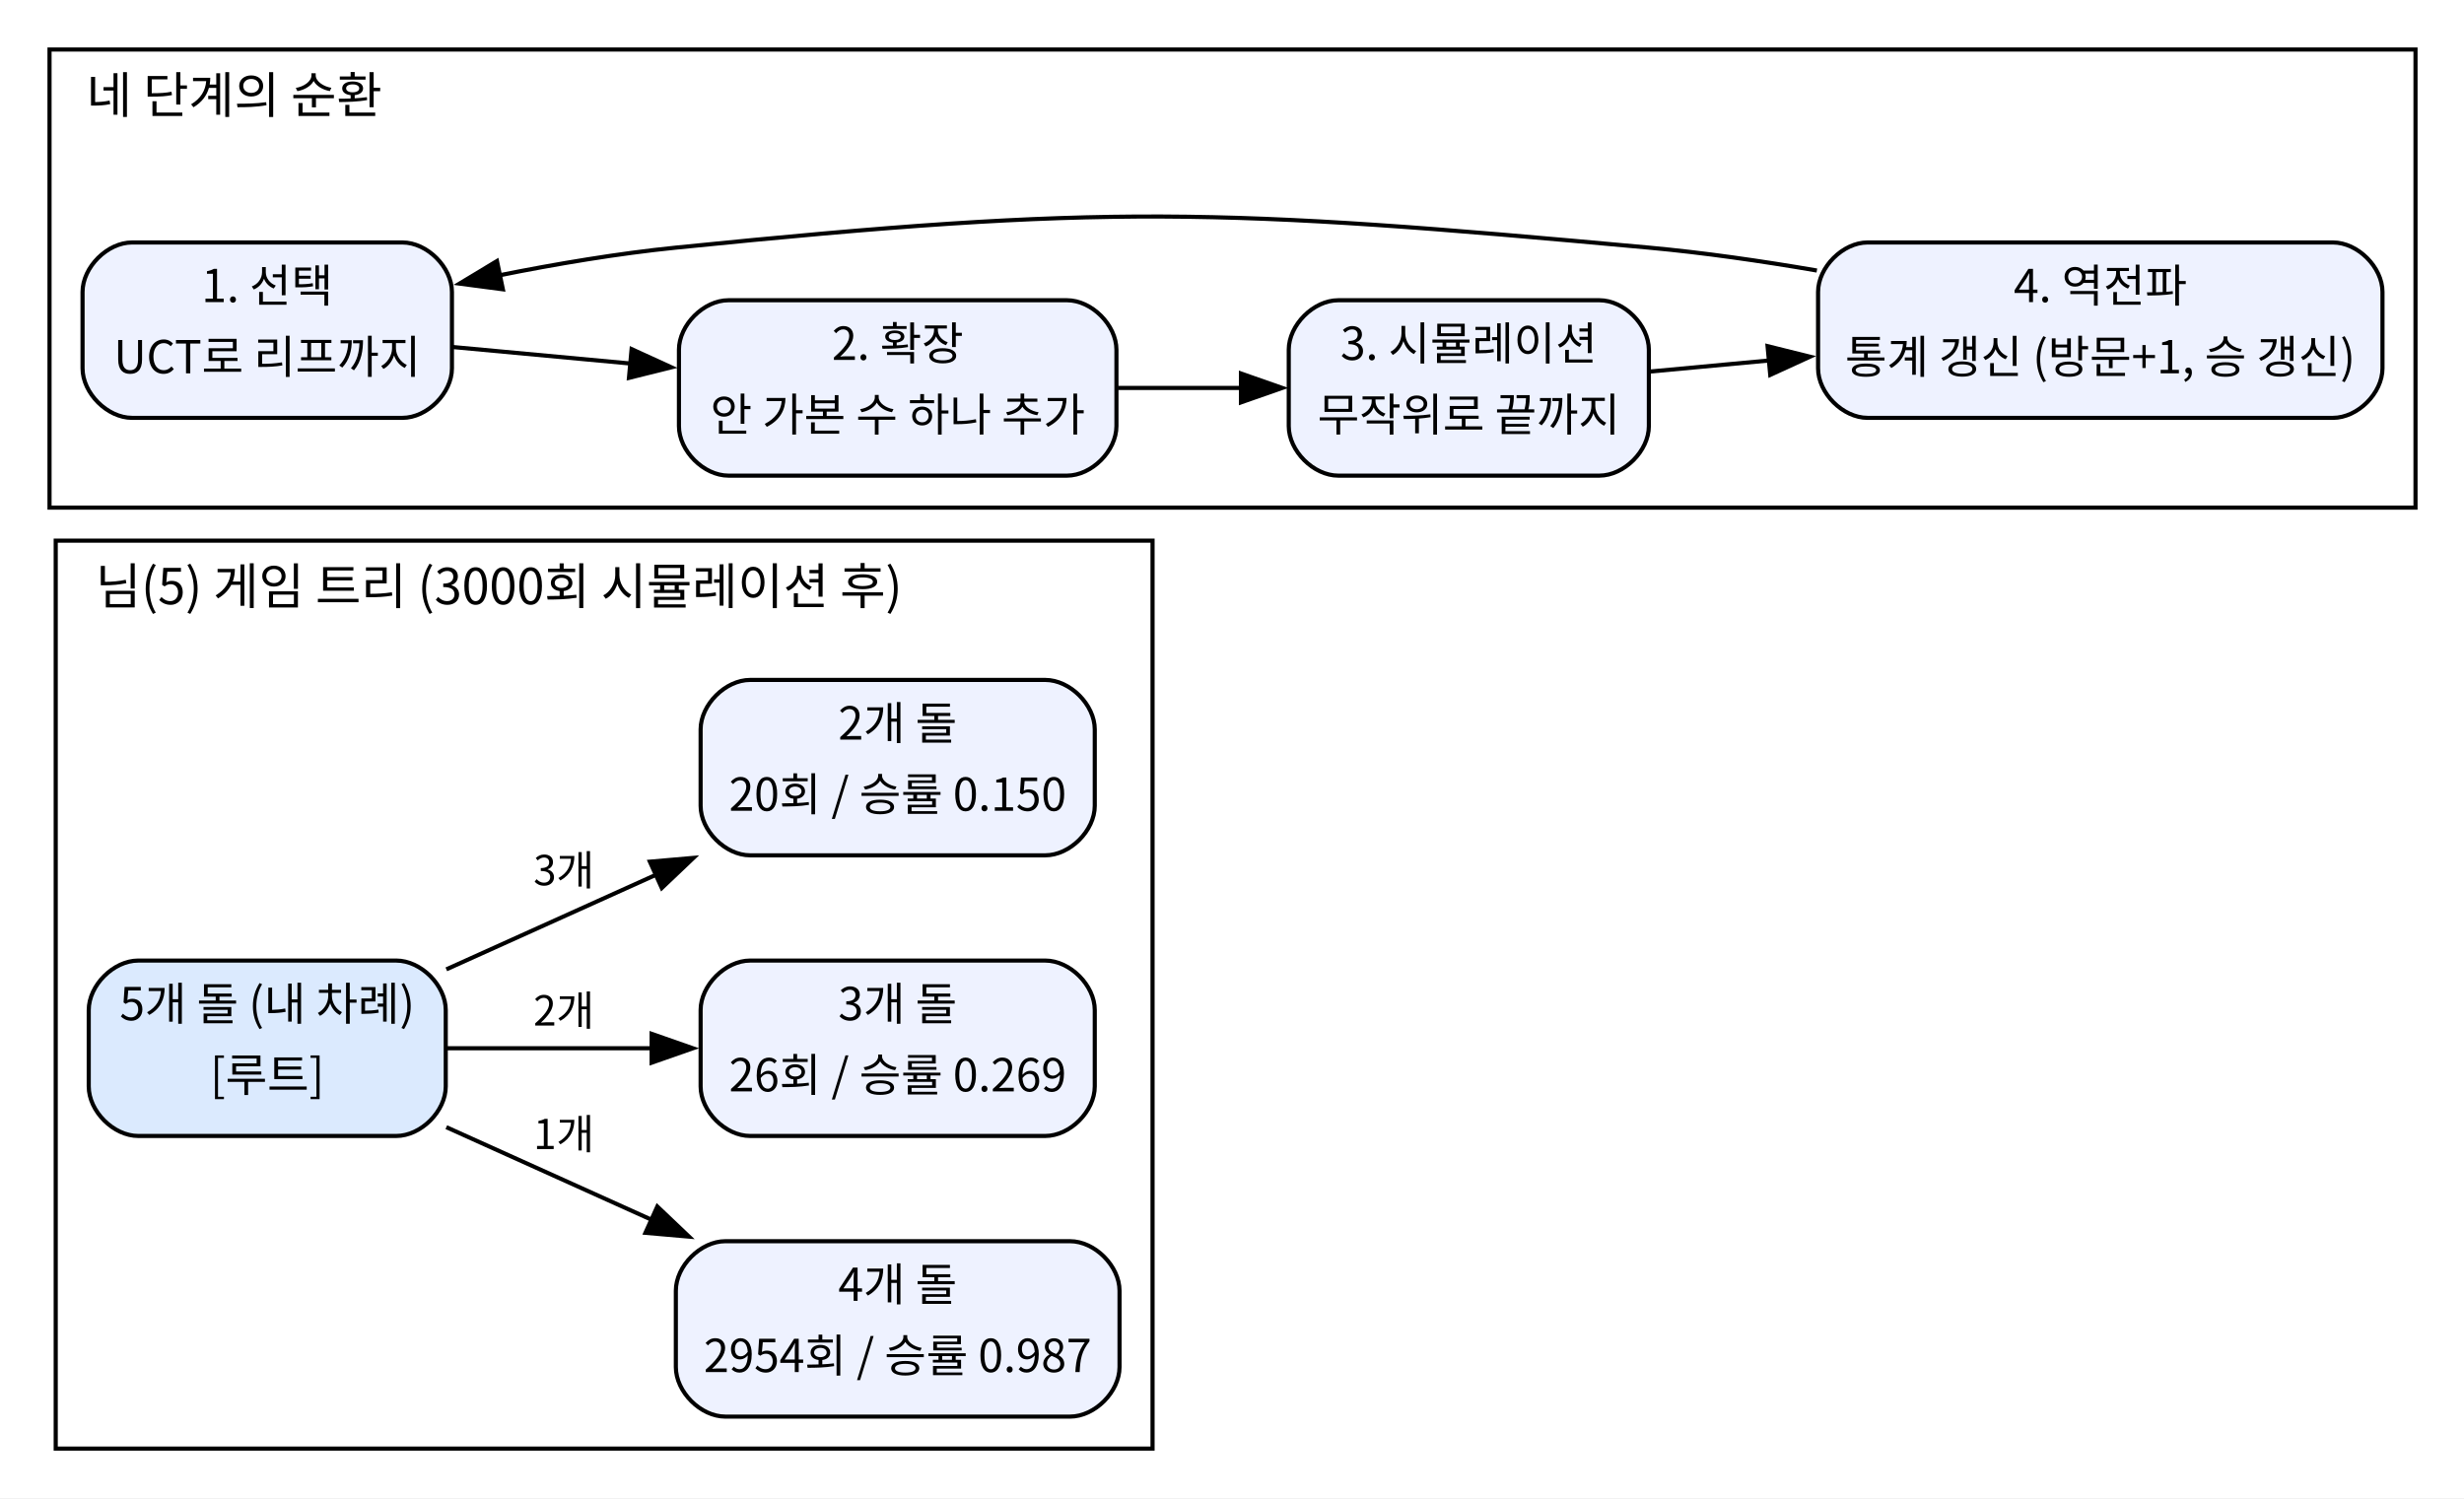
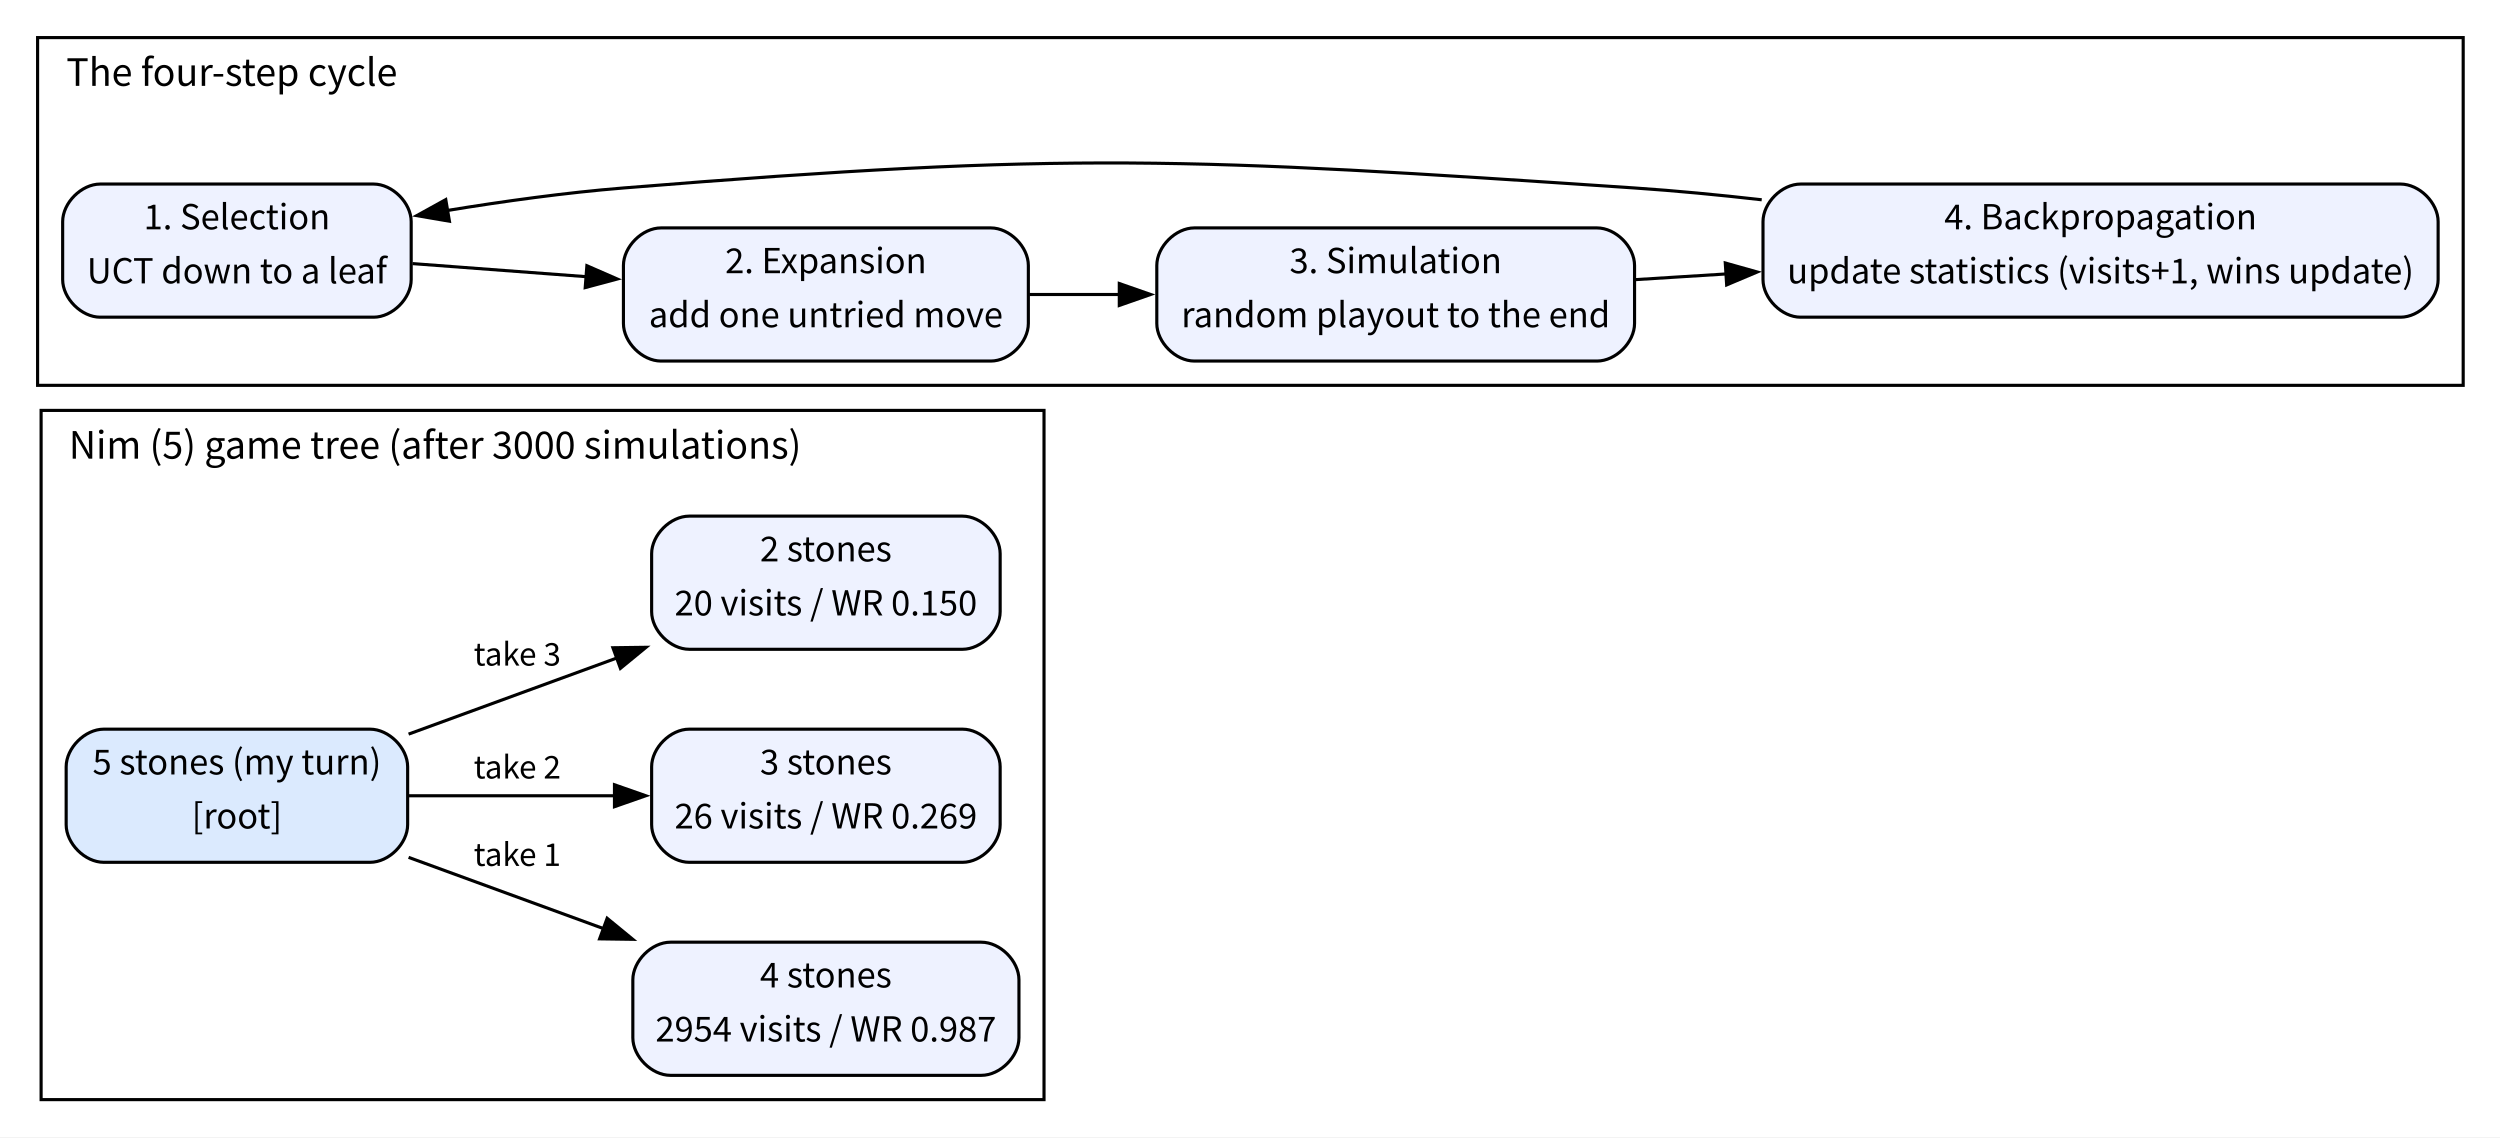
- <svg xmlns="http://www.w3.org/2000/svg" width="597pt" height="363pt" viewBox="0.00 0.00 597.00 363.00">
+ <svg xmlns="http://www.w3.org/2000/svg" width="798pt" height="363pt" viewBox="0.00 0.00 798.00 363.00">
  <g id="graph0" class="graph" transform="scale(1 1) rotate(0) translate(4 359)">
-     <polygon fill="white" stroke="none" points="-4,4 -4,-359 593.25,-359 593.25,4 -4,4" />
+     <polygon fill="white" stroke="none" points="-4,4 -4,-359 794.25,-359 794.25,4 -4,4" />
    <g id="clust1" class="cluster">
-       <polygon fill="none" stroke="black" points="9.5,-8 9.5,-228 275.25,-228 275.25,-8 9.5,-8" />
-       <text xml:space="preserve" text-anchor="middle" x="116.88" y="-212.6" font-family="Noto Sans CJK KR" font-size="12.00">님(5) 게임 트리 (3000회 시뮬레이션 후)</text>
+       <polygon fill="none" stroke="black" points="9.12,-8 9.12,-228 329.25,-228 329.25,-8 9.12,-8" />
+       <text xml:space="preserve" text-anchor="middle" x="134.88" y="-212.6" font-family="Noto Sans CJK KR" font-size="12.00">Nim (5) game tree (after 3000 simulations)</text>
    </g>
    <g id="clust2" class="cluster">
-       <polygon fill="none" stroke="black" points="8,-236 8,-347 581.25,-347 581.25,-236 8,-236" />
-       <text xml:space="preserve" text-anchor="middle" x="52.75" y="-331.6" font-family="Noto Sans CJK KR" font-size="12.00">네 단계의 순환</text>
+       <polygon fill="none" stroke="black" points="8,-236 8,-347 782.25,-347 782.25,-236 8,-236" />
+       <text xml:space="preserve" text-anchor="middle" x="70" y="-331.6" font-family="Noto Sans CJK KR" font-size="12.00">The four-step cycle</text>
    </g>
    <g id="node1" class="node">
-       <path fill="#dbeafe" stroke="black" d="M92,-126.25C92,-126.25 29.5,-126.25 29.5,-126.25 23.5,-126.25 17.5,-120.25 17.5,-114.25 17.5,-114.25 17.5,-95.75 17.5,-95.75 17.5,-89.75 23.5,-83.75 29.5,-83.75 29.5,-83.75 92,-83.75 92,-83.75 98,-83.75 104,-89.75 104,-95.75 104,-95.75 104,-114.25 104,-114.25 104,-120.25 98,-126.25 92,-126.25" />
-       <text xml:space="preserve" text-anchor="middle" x="60.75" y="-111.8" font-family="Noto Sans CJK KR" font-size="11.00">5개 돌 (내 차례)</text>
-       <text xml:space="preserve" text-anchor="middle" x="60.75" y="-94.55" font-family="Noto Sans CJK KR" font-size="11.00">[루트]</text>
+       <path fill="#dbeafe" stroke="black" d="M114.12,-126.25C114.12,-126.25 29.12,-126.25 29.12,-126.25 23.12,-126.25 17.12,-120.25 17.12,-114.25 17.12,-114.25 17.12,-95.75 17.12,-95.75 17.12,-89.75 23.12,-83.75 29.12,-83.75 29.12,-83.75 114.12,-83.75 114.12,-83.75 120.12,-83.75 126.12,-89.75 126.12,-95.75 126.12,-95.75 126.12,-114.25 126.12,-114.25 126.12,-120.25 120.12,-126.25 114.12,-126.25" />
+       <text xml:space="preserve" text-anchor="middle" x="71.62" y="-111.8" font-family="Noto Sans CJK KR" font-size="11.00">5 stones (my turn)</text>
+       <text xml:space="preserve" text-anchor="middle" x="71.62" y="-94.55" font-family="Noto Sans CJK KR" font-size="11.00">[root]</text>
    </g>
    <g id="node2" class="node">
-       <path fill="#eef2ff" stroke="black" d="M255.25,-58.25C255.25,-58.25 171.75,-58.25 171.75,-58.25 165.75,-58.25 159.75,-52.25 159.75,-46.25 159.75,-46.25 159.75,-27.75 159.75,-27.75 159.75,-21.75 165.75,-15.75 171.75,-15.75 171.75,-15.75 255.25,-15.75 255.25,-15.75 261.25,-15.75 267.25,-21.75 267.25,-27.75 267.25,-27.75 267.25,-46.25 267.25,-46.25 267.25,-52.25 261.25,-58.25 255.25,-58.25" />
-       <text xml:space="preserve" text-anchor="middle" x="213.5" y="-43.8" font-family="Noto Sans CJK KR" font-size="11.00">4개 돌</text>
-       <text xml:space="preserve" text-anchor="middle" x="213.5" y="-26.55" font-family="Noto Sans CJK KR" font-size="11.00">2954회 / 승률 0.987</text>
+       <path fill="#eef2ff" stroke="black" d="M309.25,-58.25C309.25,-58.25 210,-58.25 210,-58.25 204,-58.25 198,-52.25 198,-46.25 198,-46.25 198,-27.75 198,-27.75 198,-21.75 204,-15.75 210,-15.75 210,-15.75 309.25,-15.75 309.25,-15.75 315.25,-15.75 321.25,-21.75 321.25,-27.75 321.25,-27.75 321.25,-46.25 321.25,-46.25 321.25,-52.25 315.25,-58.25 309.25,-58.25" />
+       <text xml:space="preserve" text-anchor="middle" x="259.62" y="-43.8" font-family="Noto Sans CJK KR" font-size="11.00">4 stones</text>
+       <text xml:space="preserve" text-anchor="middle" x="259.62" y="-26.55" font-family="Noto Sans CJK KR" font-size="11.00">2954 visits / WR 0.987</text>
    </g>
    <g id="edge1" class="edge">
-       <path fill="none" stroke="black" d="M104.14,-85.88C119.65,-78.88 137.47,-70.84 154.13,-63.33" />
-       <polygon fill="black" stroke="black" points="155.26,-66.66 162.94,-59.36 152.38,-60.28 155.26,-66.66" />
-       <text xml:space="preserve" text-anchor="middle" x="132.62" y="-80.57" font-family="Noto Sans CJK KR" font-size="10.00">1개</text>
+       <path fill="none" stroke="black" d="M126.42,-85.33C145.88,-78.22 168.15,-70.08 188.79,-62.53" />
+       <polygon fill="black" stroke="black" points="189.8,-65.89 197.99,-59.17 187.39,-59.32 189.8,-65.89" />
+       <text xml:space="preserve" text-anchor="middle" x="161.12" y="-82.59" font-family="Noto Sans CJK KR" font-size="10.00">take 1</text>
    </g>
    <g id="node3" class="node">
-       <path fill="#eef2ff" stroke="black" d="M249.25,-126.25C249.25,-126.25 177.75,-126.25 177.75,-126.25 171.75,-126.25 165.75,-120.25 165.75,-114.25 165.75,-114.25 165.75,-95.75 165.75,-95.75 165.75,-89.75 171.75,-83.75 177.75,-83.75 177.75,-83.75 249.25,-83.75 249.25,-83.75 255.25,-83.75 261.25,-89.75 261.25,-95.75 261.25,-95.75 261.25,-114.25 261.25,-114.25 261.25,-120.25 255.25,-126.25 249.25,-126.25" />
-       <text xml:space="preserve" text-anchor="middle" x="213.5" y="-111.8" font-family="Noto Sans CJK KR" font-size="11.00">3개 돌</text>
-       <text xml:space="preserve" text-anchor="middle" x="213.5" y="-94.55" font-family="Noto Sans CJK KR" font-size="11.00">26회 / 승률 0.269</text>
+       <path fill="#eef2ff" stroke="black" d="M303.25,-126.25C303.25,-126.25 216,-126.25 216,-126.25 210,-126.25 204,-120.25 204,-114.25 204,-114.25 204,-95.75 204,-95.75 204,-89.75 210,-83.75 216,-83.75 216,-83.75 303.25,-83.75 303.25,-83.75 309.25,-83.75 315.25,-89.75 315.25,-95.75 315.25,-95.75 315.25,-114.25 315.25,-114.25 315.25,-120.25 309.25,-126.25 303.25,-126.25" />
+       <text xml:space="preserve" text-anchor="middle" x="259.62" y="-111.8" font-family="Noto Sans CJK KR" font-size="11.00">3 stones</text>
+       <text xml:space="preserve" text-anchor="middle" x="259.62" y="-94.55" font-family="Noto Sans CJK KR" font-size="11.00">26 visits / WR 0.269</text>
    </g>
    <g id="edge2" class="edge">
-       <path fill="none" stroke="black" d="M104.14,-105C119.64,-105 137.45,-105 154.1,-105" />
-       <polygon fill="black" stroke="black" points="153.88,-108.5 163.88,-105 153.88,-101.5 153.88,-108.5" />
-       <text xml:space="preserve" text-anchor="middle" x="132.62" y="-110.5" font-family="Noto Sans CJK KR" font-size="10.00">2개</text>
+       <path fill="none" stroke="black" d="M126.42,-105C146.98,-105 170.66,-105 192.25,-105" />
+       <polygon fill="black" stroke="black" points="192.14,-108.5 202.14,-105 192.14,-101.5 192.14,-108.5" />
+       <text xml:space="preserve" text-anchor="middle" x="161.12" y="-110.5" font-family="Noto Sans CJK KR" font-size="10.00">take 2</text>
    </g>
    <g id="node4" class="node">
-       <path fill="#eef2ff" stroke="black" d="M249.25,-194.25C249.25,-194.25 177.75,-194.25 177.75,-194.25 171.75,-194.25 165.75,-188.25 165.75,-182.25 165.75,-182.25 165.75,-163.75 165.75,-163.75 165.75,-157.75 171.75,-151.75 177.75,-151.75 177.75,-151.75 249.25,-151.75 249.25,-151.75 255.25,-151.75 261.25,-157.75 261.25,-163.75 261.25,-163.75 261.25,-182.25 261.25,-182.25 261.25,-188.25 255.25,-194.25 249.25,-194.25" />
-       <text xml:space="preserve" text-anchor="middle" x="213.5" y="-179.8" font-family="Noto Sans CJK KR" font-size="11.00">2개 돌</text>
-       <text xml:space="preserve" text-anchor="middle" x="213.5" y="-162.55" font-family="Noto Sans CJK KR" font-size="11.00">20회 / 승률 0.150</text>
+       <path fill="#eef2ff" stroke="black" d="M303.25,-194.25C303.25,-194.25 216,-194.25 216,-194.25 210,-194.25 204,-188.25 204,-182.25 204,-182.25 204,-163.75 204,-163.75 204,-157.75 210,-151.75 216,-151.75 216,-151.75 303.25,-151.75 303.25,-151.75 309.25,-151.75 315.25,-157.75 315.25,-163.75 315.25,-163.75 315.25,-182.25 315.25,-182.25 315.25,-188.25 309.25,-194.25 303.25,-194.25" />
+       <text xml:space="preserve" text-anchor="middle" x="259.62" y="-179.8" font-family="Noto Sans CJK KR" font-size="11.00">2 stones</text>
+       <text xml:space="preserve" text-anchor="middle" x="259.62" y="-162.55" font-family="Noto Sans CJK KR" font-size="11.00">20 visits / WR 0.150</text>
    </g>
    <g id="edge3" class="edge">
-       <path fill="none" stroke="black" d="M104.14,-124.12C119.94,-131.25 138.14,-139.46 155.06,-147.09" />
-       <polygon fill="black" stroke="black" points="153.46,-150.21 164.02,-151.13 156.34,-143.83 153.46,-150.21" />
-       <text xml:space="preserve" text-anchor="middle" x="132.62" y="-144.5" font-family="Noto Sans CJK KR" font-size="10.00">3개</text>
+       <path fill="none" stroke="black" d="M126.42,-124.67C147.17,-132.25 171.09,-141 192.84,-148.95" />
+       <polygon fill="black" stroke="black" points="191.64,-152.24 202.23,-152.38 194.04,-145.66 191.64,-152.24" />
+       <text xml:space="preserve" text-anchor="middle" x="161.12" y="-146.54" font-family="Noto Sans CJK KR" font-size="10.00">take 3</text>
    </g>
    <g id="node5" class="node">
-       <path fill="#eef2ff" stroke="black" d="M93.5,-300.25C93.5,-300.25 28,-300.25 28,-300.25 22,-300.25 16,-294.25 16,-288.25 16,-288.25 16,-269.75 16,-269.75 16,-263.75 22,-257.75 28,-257.75 28,-257.75 93.5,-257.75 93.5,-257.75 99.5,-257.75 105.5,-263.75 105.5,-269.75 105.5,-269.75 105.5,-288.25 105.5,-288.25 105.5,-294.25 99.5,-300.25 93.5,-300.25" />
-       <text xml:space="preserve" text-anchor="middle" x="60.75" y="-285.8" font-family="Noto Sans CJK KR" font-size="11.00">1. 선택</text>
-       <text xml:space="preserve" text-anchor="middle" x="60.75" y="-268.55" font-family="Noto Sans CJK KR" font-size="11.00">UCT로 리프까지</text>
+       <path fill="#eef2ff" stroke="black" d="M115.25,-300.25C115.25,-300.25 28,-300.25 28,-300.25 22,-300.25 16,-294.25 16,-288.25 16,-288.25 16,-269.75 16,-269.75 16,-263.75 22,-257.75 28,-257.75 28,-257.75 115.25,-257.75 115.25,-257.75 121.25,-257.75 127.25,-263.75 127.25,-269.75 127.25,-269.75 127.25,-288.25 127.25,-288.25 127.25,-294.25 121.25,-300.25 115.25,-300.25" />
+       <text xml:space="preserve" text-anchor="middle" x="71.62" y="-285.8" font-family="Noto Sans CJK KR" font-size="11.00">1. Selection</text>
+       <text xml:space="preserve" text-anchor="middle" x="71.62" y="-268.55" font-family="Noto Sans CJK KR" font-size="11.00">UCT down to a leaf</text>
    </g>
    <g id="node6" class="node">
-       <path fill="#eef2ff" stroke="black" d="M254.5,-286.25C254.5,-286.25 172.5,-286.25 172.5,-286.25 166.5,-286.25 160.5,-280.25 160.5,-274.25 160.5,-274.25 160.5,-255.75 160.5,-255.75 160.5,-249.75 166.5,-243.75 172.5,-243.75 172.5,-243.75 254.5,-243.75 254.5,-243.75 260.5,-243.75 266.5,-249.75 266.5,-255.75 266.5,-255.75 266.5,-274.25 266.5,-274.25 266.5,-280.25 260.5,-286.25 254.5,-286.25" />
-       <text xml:space="preserve" text-anchor="middle" x="213.5" y="-271.8" font-family="Noto Sans CJK KR" font-size="11.00">2. 확장</text>
-       <text xml:space="preserve" text-anchor="middle" x="213.5" y="-254.55" font-family="Noto Sans CJK KR" font-size="11.00">안 가본 수 하나 추가</text>
+       <path fill="#eef2ff" stroke="black" d="M312.25,-286.25C312.25,-286.25 207,-286.25 207,-286.25 201,-286.25 195,-280.25 195,-274.25 195,-274.25 195,-255.75 195,-255.75 195,-249.75 201,-243.75 207,-243.75 207,-243.75 312.25,-243.75 312.25,-243.75 318.25,-243.75 324.25,-249.75 324.25,-255.75 324.25,-255.75 324.25,-274.25 324.25,-274.25 324.25,-280.25 318.25,-286.25 312.25,-286.25" />
+       <text xml:space="preserve" text-anchor="middle" x="259.62" y="-271.8" font-family="Noto Sans CJK KR" font-size="11.00">2. Expansion</text>
+       <text xml:space="preserve" text-anchor="middle" x="259.62" y="-254.55" font-family="Noto Sans CJK KR" font-size="11.00">add one untried move</text>
    </g>
    <g id="edge4" class="edge">
-       <path fill="none" stroke="black" d="M105.76,-274.91C119.2,-273.66 134.26,-272.27 148.73,-270.92" />
-       <polygon fill="black" stroke="black" points="149.03,-274.41 158.67,-270 148.39,-267.44 149.03,-274.41" />
+       <path fill="none" stroke="black" d="M127.68,-274.86C145.06,-273.55 164.59,-272.08 183.14,-270.68" />
+       <polygon fill="black" stroke="black" points="183.33,-274.18 193.04,-269.94 182.8,-267.2 183.33,-274.18" />
    </g>
    <g id="node7" class="node">
-       <path fill="#eef2ff" stroke="black" d="M383.5,-286.25C383.5,-286.25 320.25,-286.25 320.25,-286.25 314.25,-286.25 308.25,-280.25 308.25,-274.25 308.25,-274.25 308.25,-255.75 308.25,-255.75 308.25,-249.75 314.25,-243.75 320.25,-243.75 320.25,-243.75 383.5,-243.75 383.5,-243.75 389.5,-243.75 395.5,-249.75 395.5,-255.75 395.5,-255.75 395.5,-274.25 395.5,-274.25 395.5,-280.25 389.5,-286.25 383.5,-286.25" />
-       <text xml:space="preserve" text-anchor="middle" x="351.88" y="-271.8" font-family="Noto Sans CJK KR" font-size="11.00">3. 시뮬레이션</text>
-       <text xml:space="preserve" text-anchor="middle" x="351.88" y="-254.55" font-family="Noto Sans CJK KR" font-size="11.00">무작위로 끝까지</text>
+       <path fill="#eef2ff" stroke="black" d="M505.75,-286.25C505.75,-286.25 377.25,-286.25 377.25,-286.25 371.25,-286.25 365.25,-280.25 365.25,-274.25 365.25,-274.25 365.25,-255.75 365.25,-255.75 365.25,-249.75 371.25,-243.75 377.25,-243.75 377.25,-243.75 505.75,-243.75 505.75,-243.75 511.75,-243.75 517.75,-249.75 517.75,-255.75 517.75,-255.75 517.75,-274.25 517.75,-274.25 517.75,-280.25 511.75,-286.25 505.75,-286.25" />
+       <text xml:space="preserve" text-anchor="middle" x="441.5" y="-271.8" font-family="Noto Sans CJK KR" font-size="11.00">3. Simulation</text>
+       <text xml:space="preserve" text-anchor="middle" x="441.5" y="-254.55" font-family="Noto Sans CJK KR" font-size="11.00">random playout to the end</text>
    </g>
    <g id="edge5" class="edge">
-       <path fill="none" stroke="black" d="M266.84,-265C276.66,-265 286.95,-265 296.83,-265" />
-       <polygon fill="black" stroke="black" points="296.67,-268.5 306.67,-265 296.67,-261.5 296.67,-268.5" />
+       <path fill="none" stroke="black" d="M324.55,-265C333.91,-265 343.69,-265 353.42,-265" />
+       <polygon fill="black" stroke="black" points="353.28,-268.5 363.28,-265 353.28,-261.5 353.28,-268.5" />
    </g>
    <g id="node8" class="node">
-       <path fill="#eef2ff" stroke="black" d="M561.25,-300.25C561.25,-300.25 448.5,-300.25 448.5,-300.25 442.5,-300.25 436.5,-294.25 436.5,-288.25 436.5,-288.25 436.5,-269.75 436.5,-269.75 436.5,-263.75 442.5,-257.75 448.5,-257.75 448.5,-257.75 561.25,-257.75 561.25,-257.75 567.25,-257.75 573.25,-263.75 573.25,-269.75 573.25,-269.75 573.25,-288.25 573.25,-288.25 573.25,-294.25 567.25,-300.25 561.25,-300.25" />
-       <text xml:space="preserve" text-anchor="middle" x="504.88" y="-285.8" font-family="Noto Sans CJK KR" font-size="11.00">4. 역전파</text>
-       <text xml:space="preserve" text-anchor="middle" x="504.88" y="-268.55" font-family="Noto Sans CJK KR" font-size="11.00">통계 갱신 (방문+1, 승 갱신)</text>
+       <path fill="#eef2ff" stroke="black" d="M762.25,-300.25C762.25,-300.25 570.75,-300.25 570.75,-300.25 564.75,-300.25 558.75,-294.25 558.75,-288.25 558.75,-288.25 558.75,-269.75 558.75,-269.75 558.75,-263.75 564.75,-257.75 570.75,-257.75 570.75,-257.75 762.25,-257.75 762.25,-257.75 768.25,-257.75 774.25,-263.75 774.25,-269.75 774.25,-269.75 774.25,-288.25 774.25,-288.25 774.25,-294.25 768.25,-300.25 762.25,-300.25" />
+       <text xml:space="preserve" text-anchor="middle" x="666.5" y="-285.8" font-family="Noto Sans CJK KR" font-size="11.00">4. Backpropagation</text>
+       <text xml:space="preserve" text-anchor="middle" x="666.5" y="-268.55" font-family="Noto Sans CJK KR" font-size="11.00">update statistics (visits+1, wins update)</text>
    </g>
    <g id="edge6" class="edge">
-       <path fill="none" stroke="black" d="M395.74,-268.97C404.86,-269.82 414.77,-270.74 424.77,-271.67" />
-       <polygon fill="black" stroke="black" points="424.26,-275.13 434.54,-272.57 424.91,-268.16 424.26,-275.13" />
+       <path fill="none" stroke="black" d="M518,-269.74C527.45,-270.33 537.3,-270.95 547.21,-271.57" />
+       <polygon fill="black" stroke="black" points="546.71,-275.05 556.91,-272.18 547.15,-268.06 546.71,-275.05" />
    </g>
    <g id="edge7" class="edge">
-       <path fill="none" stroke="black" d="M436.21,-293.45C422.78,-295.76 408.74,-297.79 395.5,-299 291.16,-308.55 264,-309.53 159.75,-299 145.71,-297.58 130.71,-295.05 116.77,-292.25" />
-       <polygon fill="black" stroke="black" points="117.84,-288.9 107.34,-290.28 116.41,-295.75 117.84,-288.9" />
+       <path fill="none" stroke="black" d="M558.34,-295.23C544.71,-296.78 530.92,-298.11 517.75,-299 374.63,-308.64 337.97,-310.61 195,-299 176.61,-297.51 156.82,-294.77 138.62,-291.79" />
+       <polygon fill="black" stroke="black" points="139.46,-288.39 129.02,-290.17 138.29,-295.29 139.46,-288.39" />
    </g>
  </g>
</svg>
